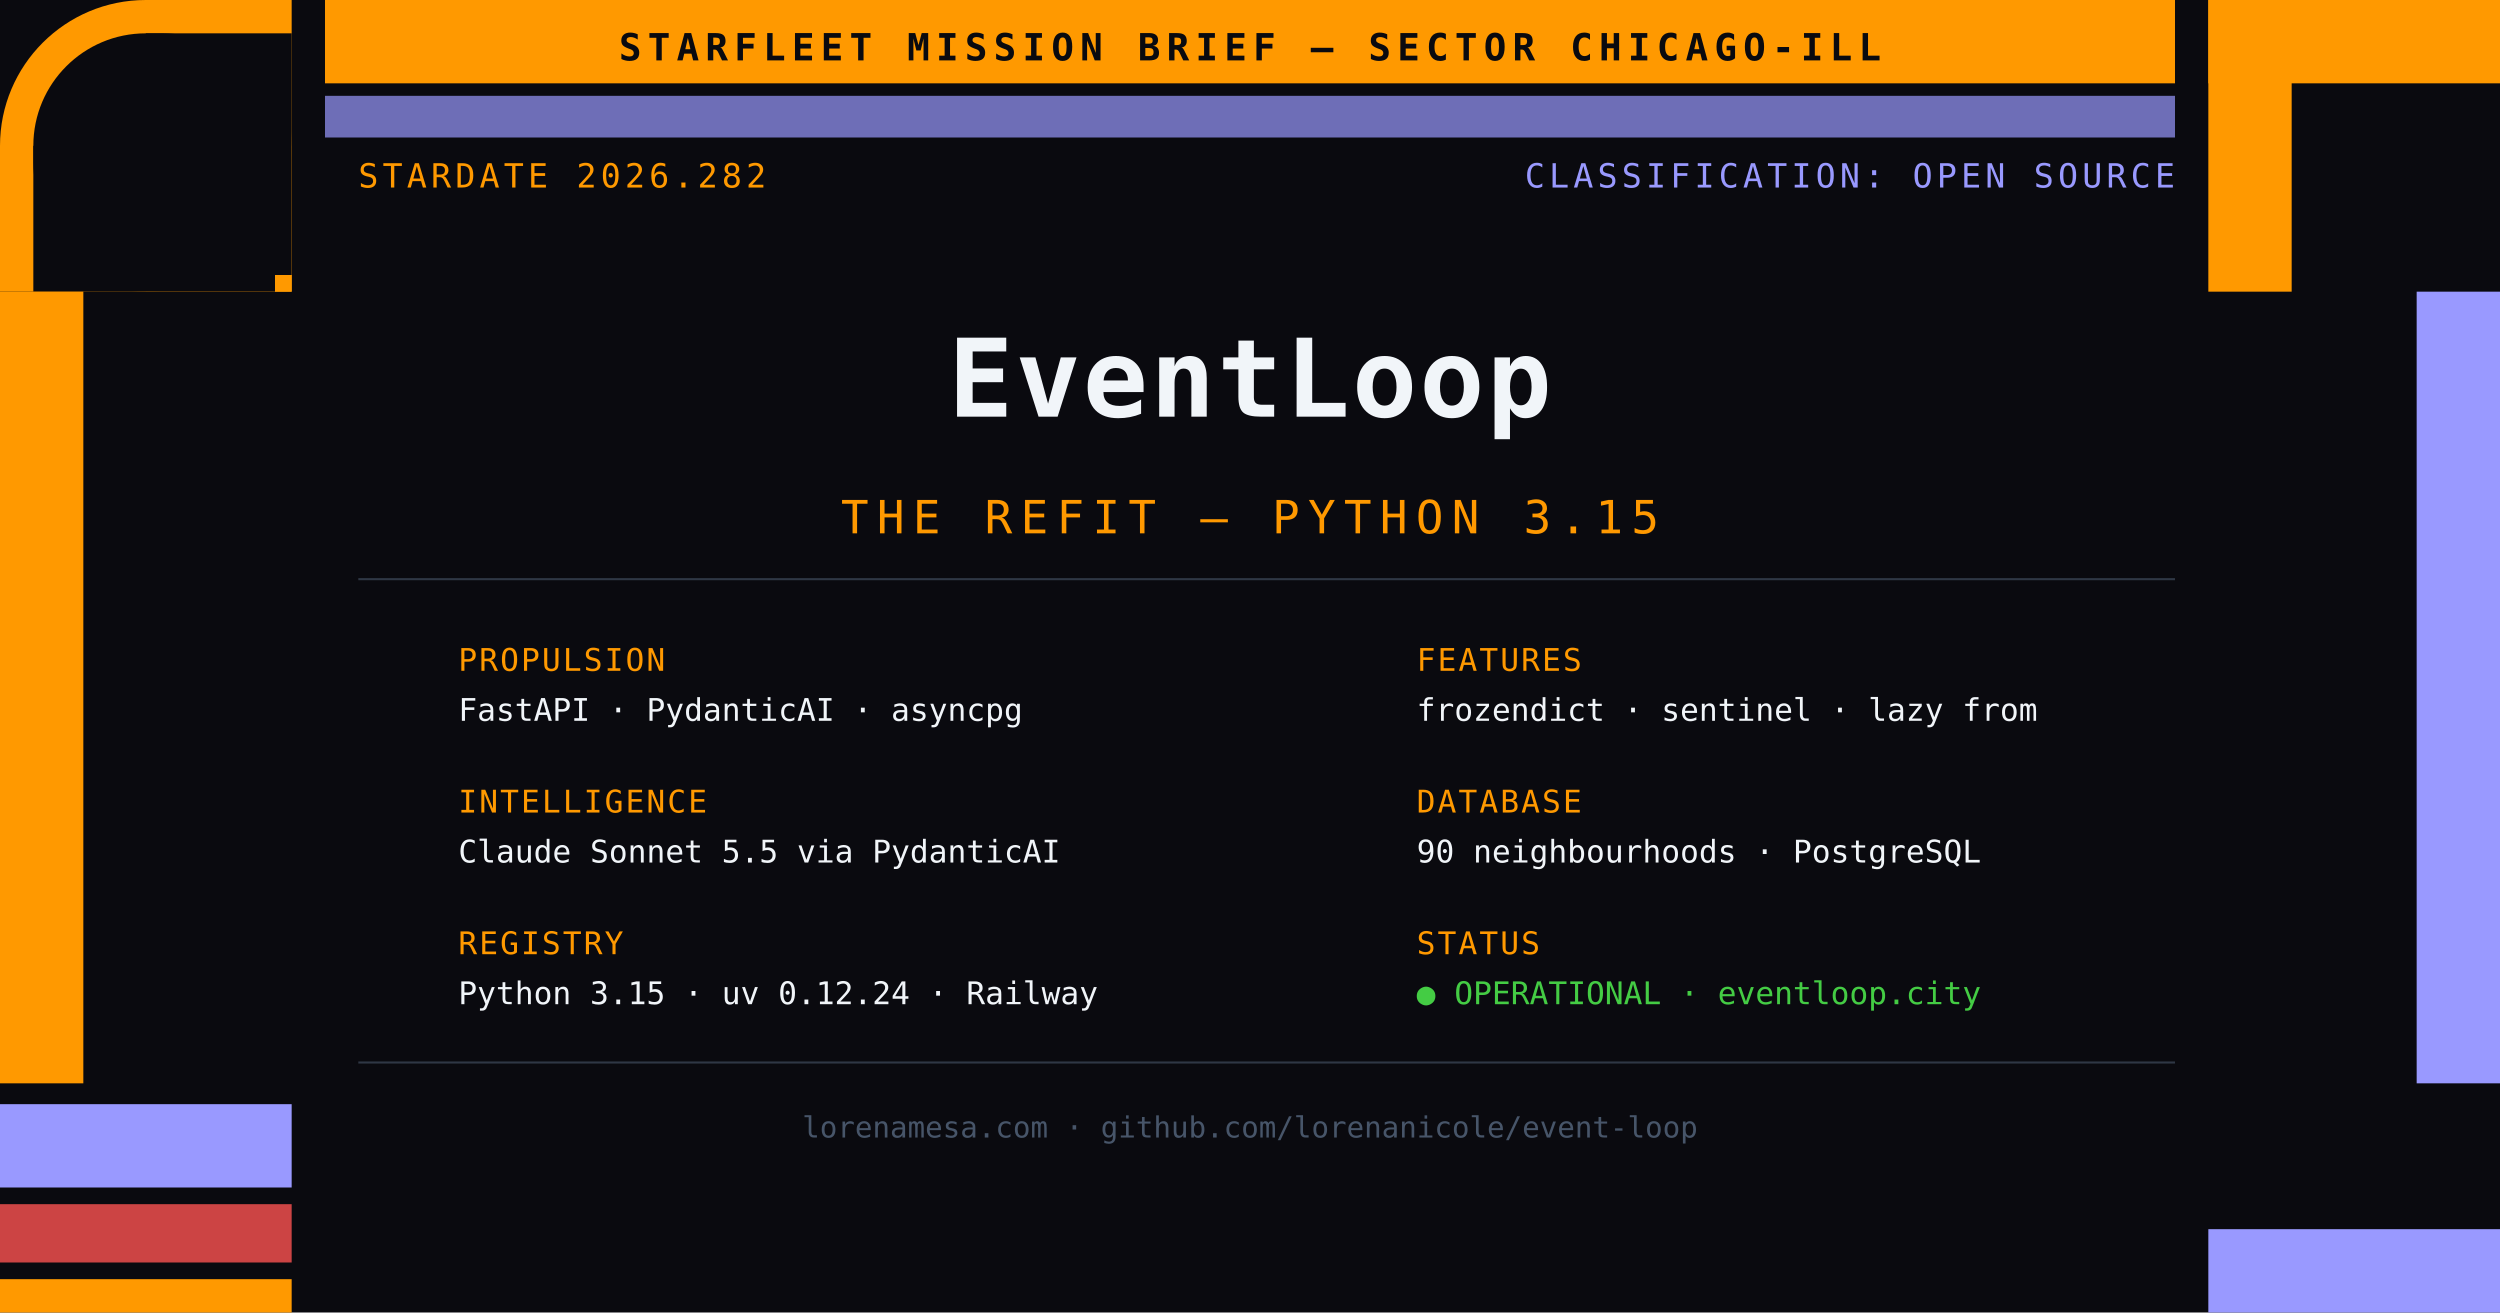
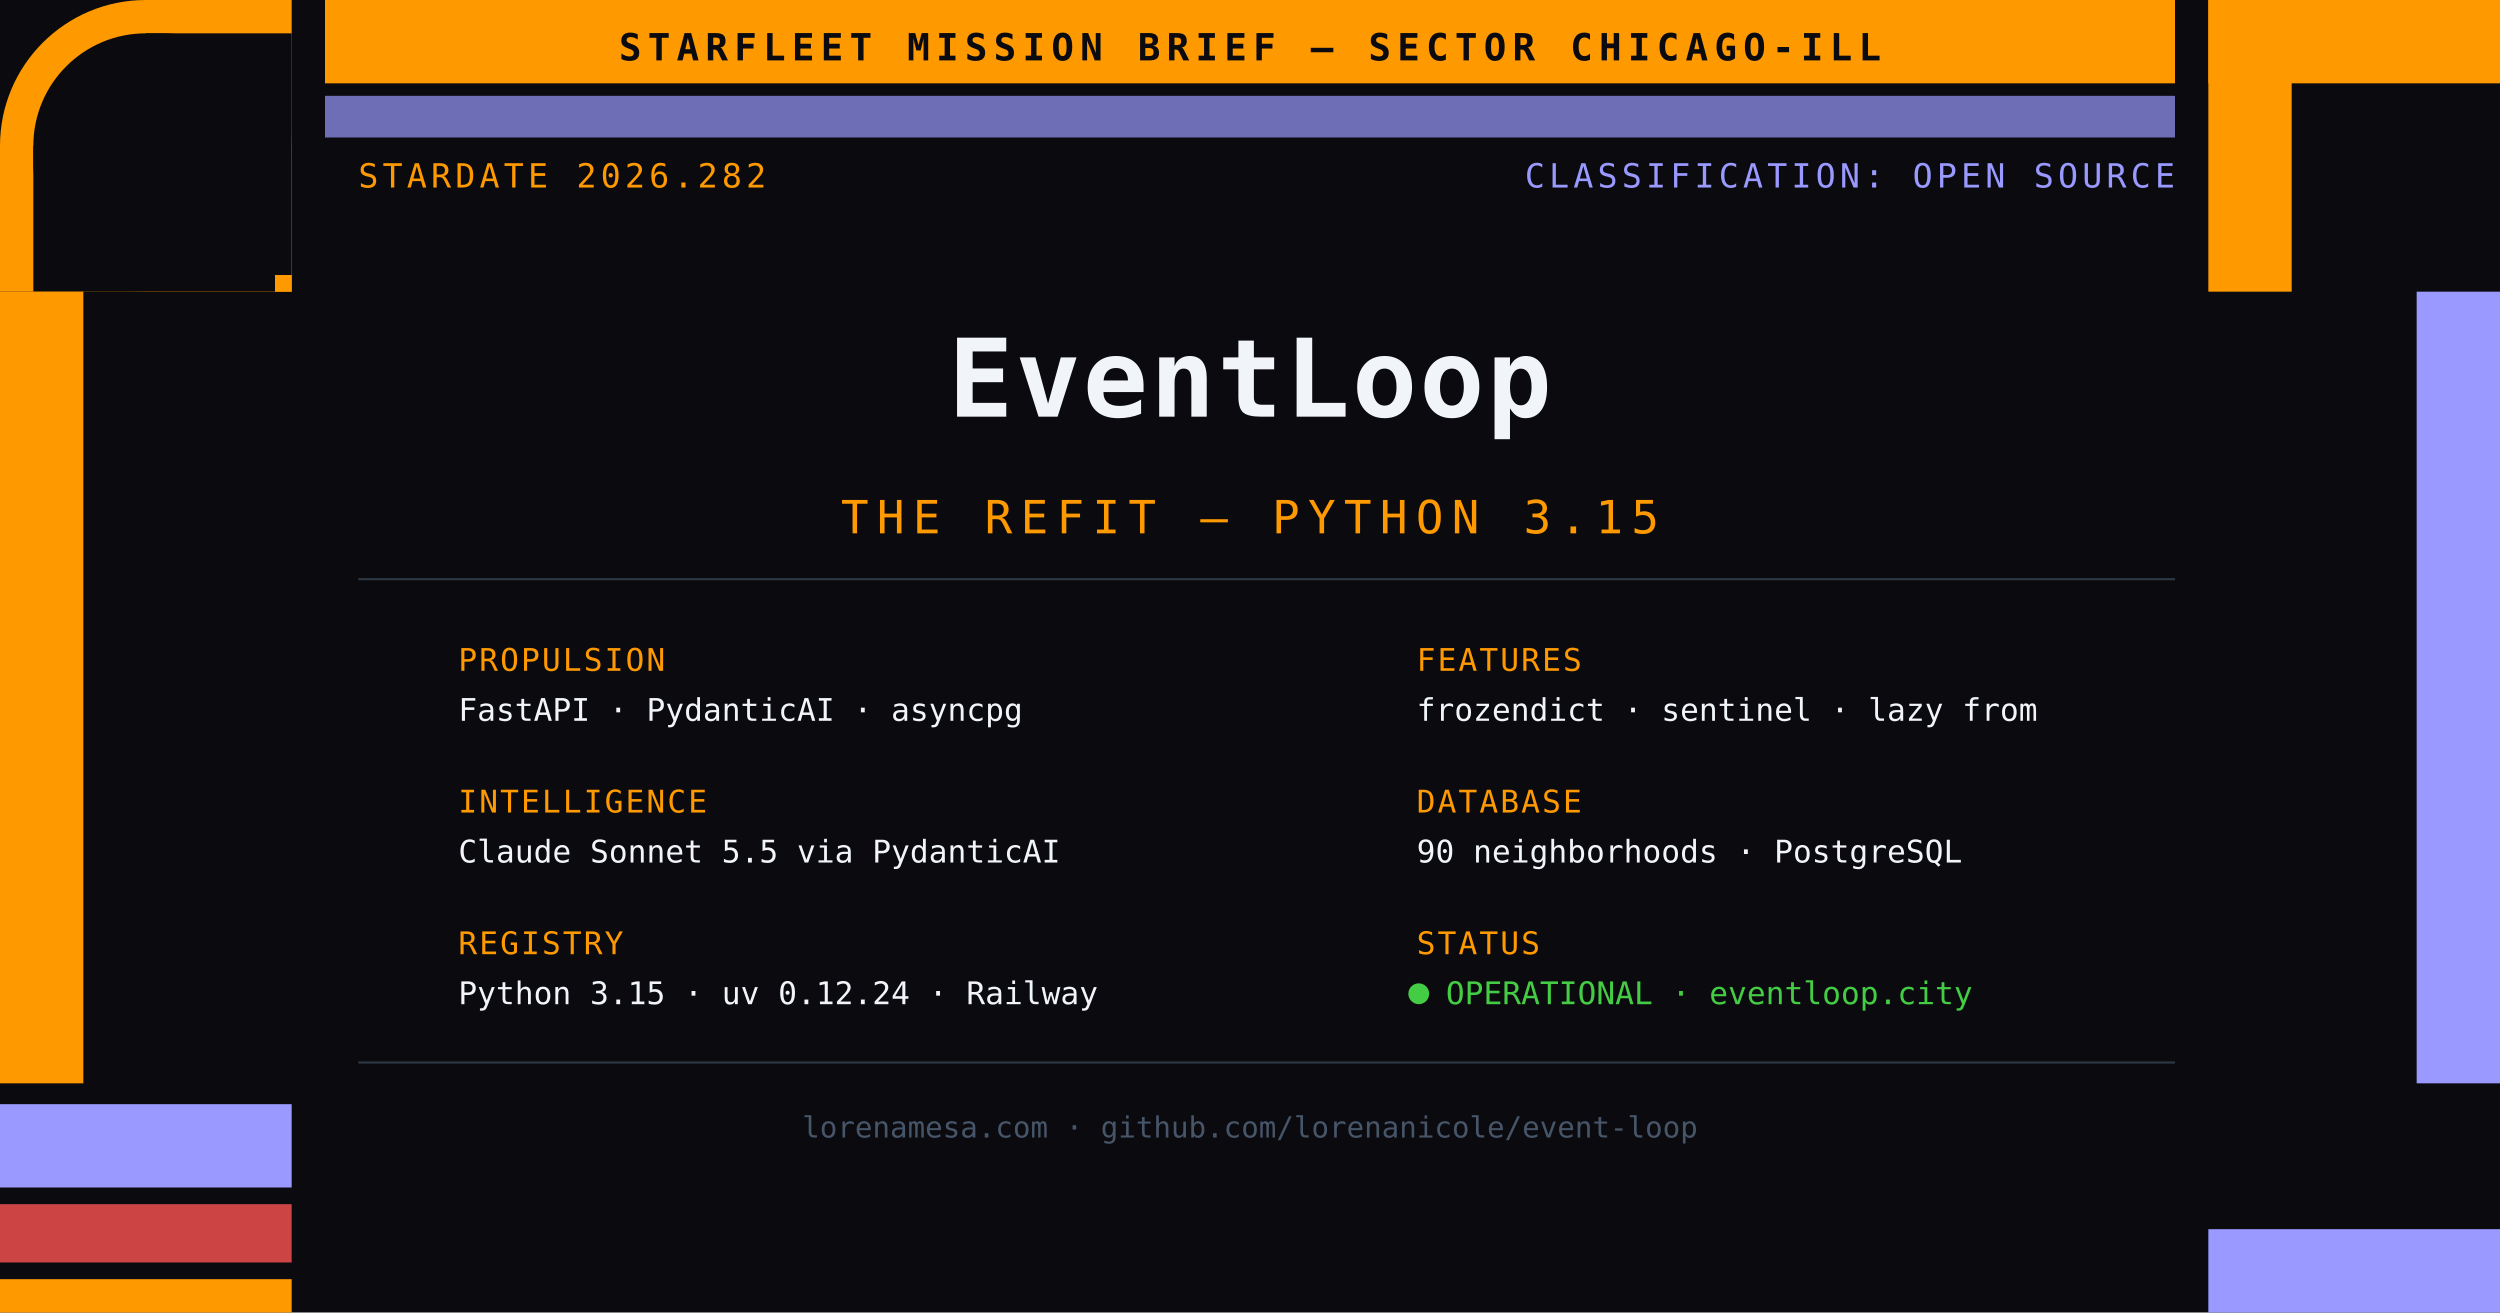
<svg xmlns="http://www.w3.org/2000/svg" viewBox="0 0 1200 630" width="1200" height="630">
  <rect width="1200" height="630" fill="#0a0a0f" />
  <rect x="0" y="0" width="140" height="140" rx="70" fill="#FF9900" />
  <rect x="70" y="0" width="70" height="140" fill="#FF9900" />
  <rect x="0" y="70" width="140" height="70" fill="#FF9900" />
  <rect x="16" y="16" width="116" height="116" rx="54" fill="#0a0a0f" />
  <rect x="70" y="16" width="70" height="116" fill="#0a0a0f" />
  <rect x="16" y="70" width="116" height="70" fill="#0a0a0f" />
  <rect x="0" y="140" width="40" height="380" fill="#FF9900" />
  <rect x="0" y="530" width="140" height="40" fill="#9999FF" />
  <rect x="0" y="578" width="140" height="28" fill="#CC4444" />
  <rect x="0" y="614" width="140" height="16" fill="#FF9900" />
  <rect x="1160" y="140" width="40" height="380" fill="#9999FF" />
  <rect x="1060" y="590" width="140" height="40" fill="#9999FF" />
  <rect x="1060" y="0" width="40" height="140" fill="#FF9900" />
  <rect x="1060" y="0" width="140" height="40" fill="#FF9900" />
  <rect x="156" y="0" width="888" height="40" fill="#FF9900" />
  <rect x="156" y="46" width="888" height="20" fill="#9999FF" opacity="0.7" />
  <text x="600" y="29" text-anchor="middle" font-family="monospace" font-size="18" font-weight="bold" fill="#0a0a0f" letter-spacing="3">STARFLEET MISSION BRIEF — SECTOR CHICAGO-ILL</text>
  <text x="172" y="90" font-family="monospace" font-size="16" fill="#FF9900" letter-spacing="2">STARDATE 2026.282</text>
  <text x="1044" y="90" text-anchor="end" font-family="monospace" font-size="16" fill="#9999FF" letter-spacing="2">CLASSIFICATION: OPEN SOURCE</text>
  <text x="600" y="200" text-anchor="middle" font-family="monospace" font-size="52" font-weight="bold" fill="#F1F5F9" letter-spacing="1">EventLoop</text>
  <text x="600" y="256" text-anchor="middle" font-family="monospace" font-size="22" fill="#FF9900" letter-spacing="4">THE REFIT — PYTHON 3.15</text>
  <line x1="172" y1="278" x2="1044" y2="278" stroke="#475569" stroke-width="1" opacity="0.6" />
  <text x="220" y="322" font-family="monospace" font-size="15" fill="#FF9900" letter-spacing="1">PROPULSION</text>
  <text x="220" y="346" font-family="monospace" font-size="15" fill="#F1F5F9">FastAPI · PydanticAI · asyncpg</text>
  <text x="220" y="390" font-family="monospace" font-size="15" fill="#FF9900" letter-spacing="1">INTELLIGENCE</text>
  <text x="220" y="414" font-family="monospace" font-size="15" fill="#F1F5F9">Claude Sonnet 5.5 via PydanticAI</text>
  <text x="220" y="458" font-family="monospace" font-size="15" fill="#FF9900" letter-spacing="1">REGISTRY</text>
  <text x="220" y="482" font-family="monospace" font-size="15" fill="#F1F5F9">Python 3.15 · uv 0.12.24 · Railway</text>
  <text x="680" y="322" font-family="monospace" font-size="15" fill="#FF9900" letter-spacing="1">FEATURES</text>
  <text x="680" y="346" font-family="monospace" font-size="15" fill="#F1F5F9">frozendict · sentinel · lazy from</text>
  <text x="680" y="390" font-family="monospace" font-size="15" fill="#FF9900" letter-spacing="1">DATABASE</text>
-   <text x="680" y="414" font-family="monospace" font-size="15" fill="#F1F5F9">90 neighbourhoods · PostgreSQL</text>
+   <text x="680" y="414" font-family="monospace" font-size="15" fill="#F1F5F9">90 neighborhoods · PostgreSQL</text>
  <text x="680" y="458" font-family="monospace" font-size="15" fill="#FF9900" letter-spacing="1">STATUS</text>
-   <text x="680" y="482" font-family="monospace" font-size="15" fill="#44CC44">● OPERATIONAL · eventloop.city</text>
+   <circle cx="681" cy="477" r="5" fill="#44CC44" />
+   <text x="694" y="482" font-family="monospace" font-size="15" fill="#44CC44">OPERATIONAL · eventloop.city</text>
  <line x1="172" y1="510" x2="1044" y2="510" stroke="#475569" stroke-width="1" opacity="0.6" />
  <text x="600" y="546" text-anchor="middle" font-family="monospace" font-size="14" fill="#475569">lorenamesa.com · github.com/lorenanicole/event-loop</text>
</svg>
